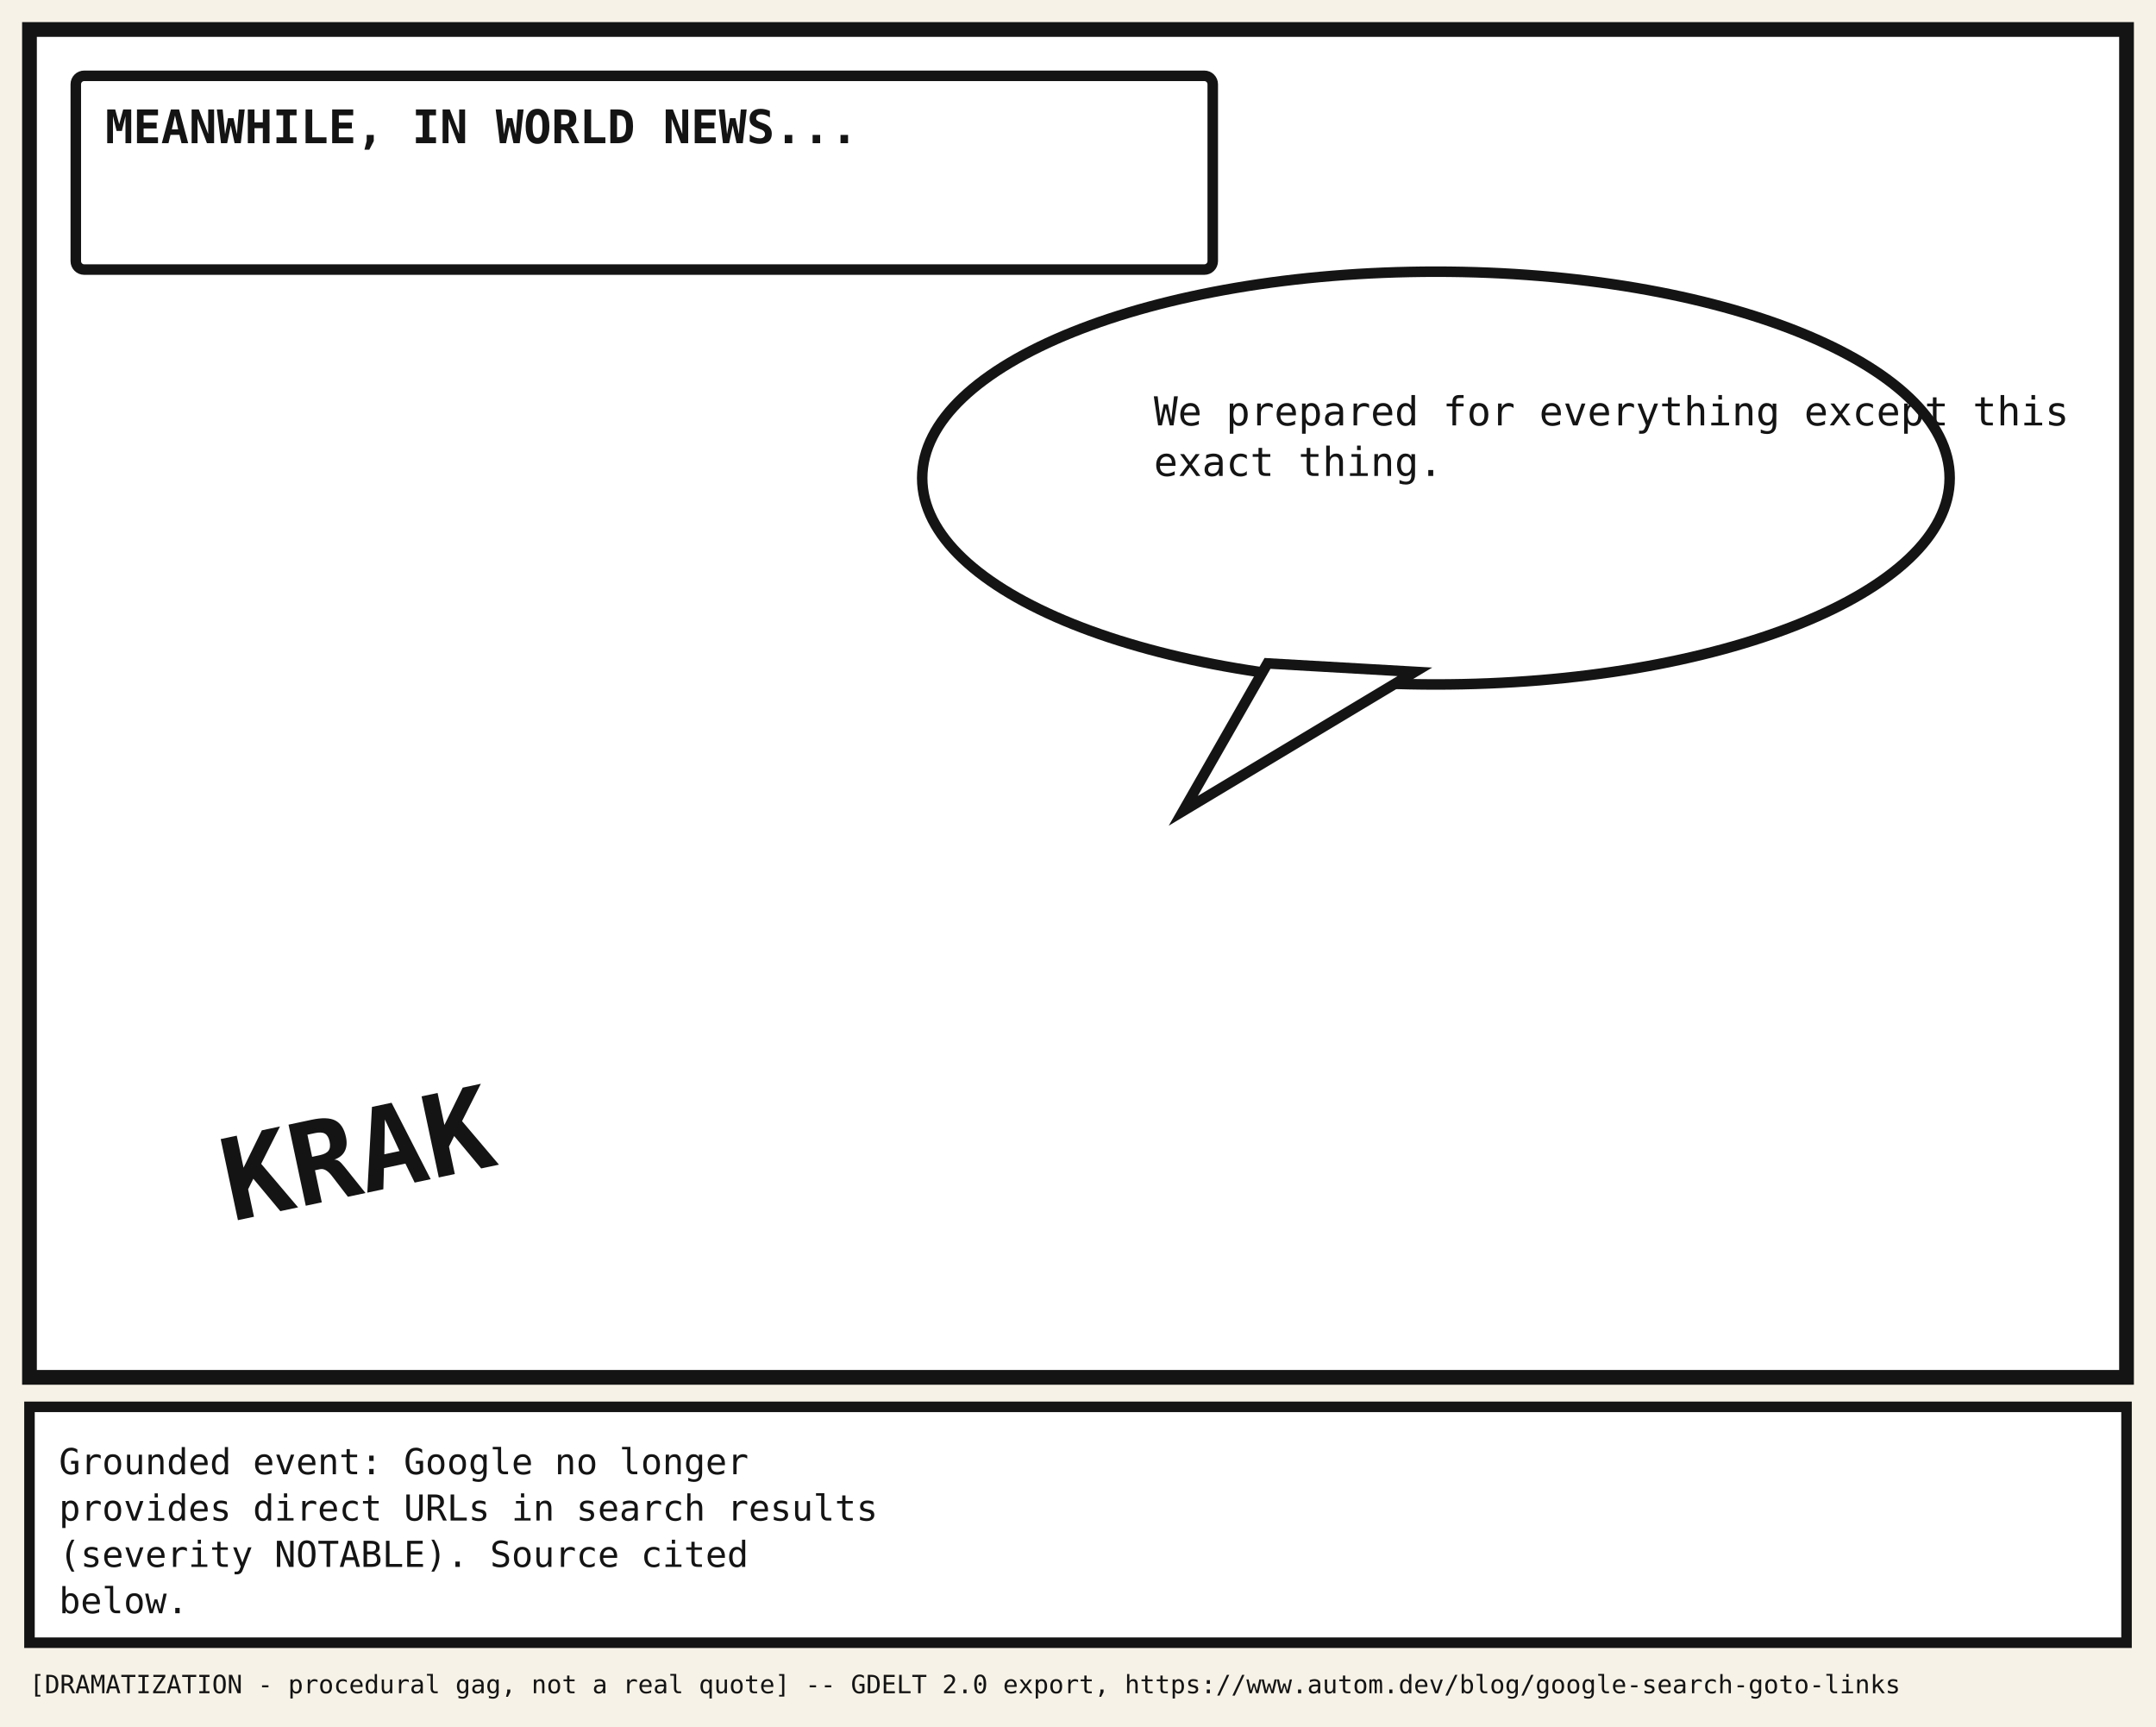
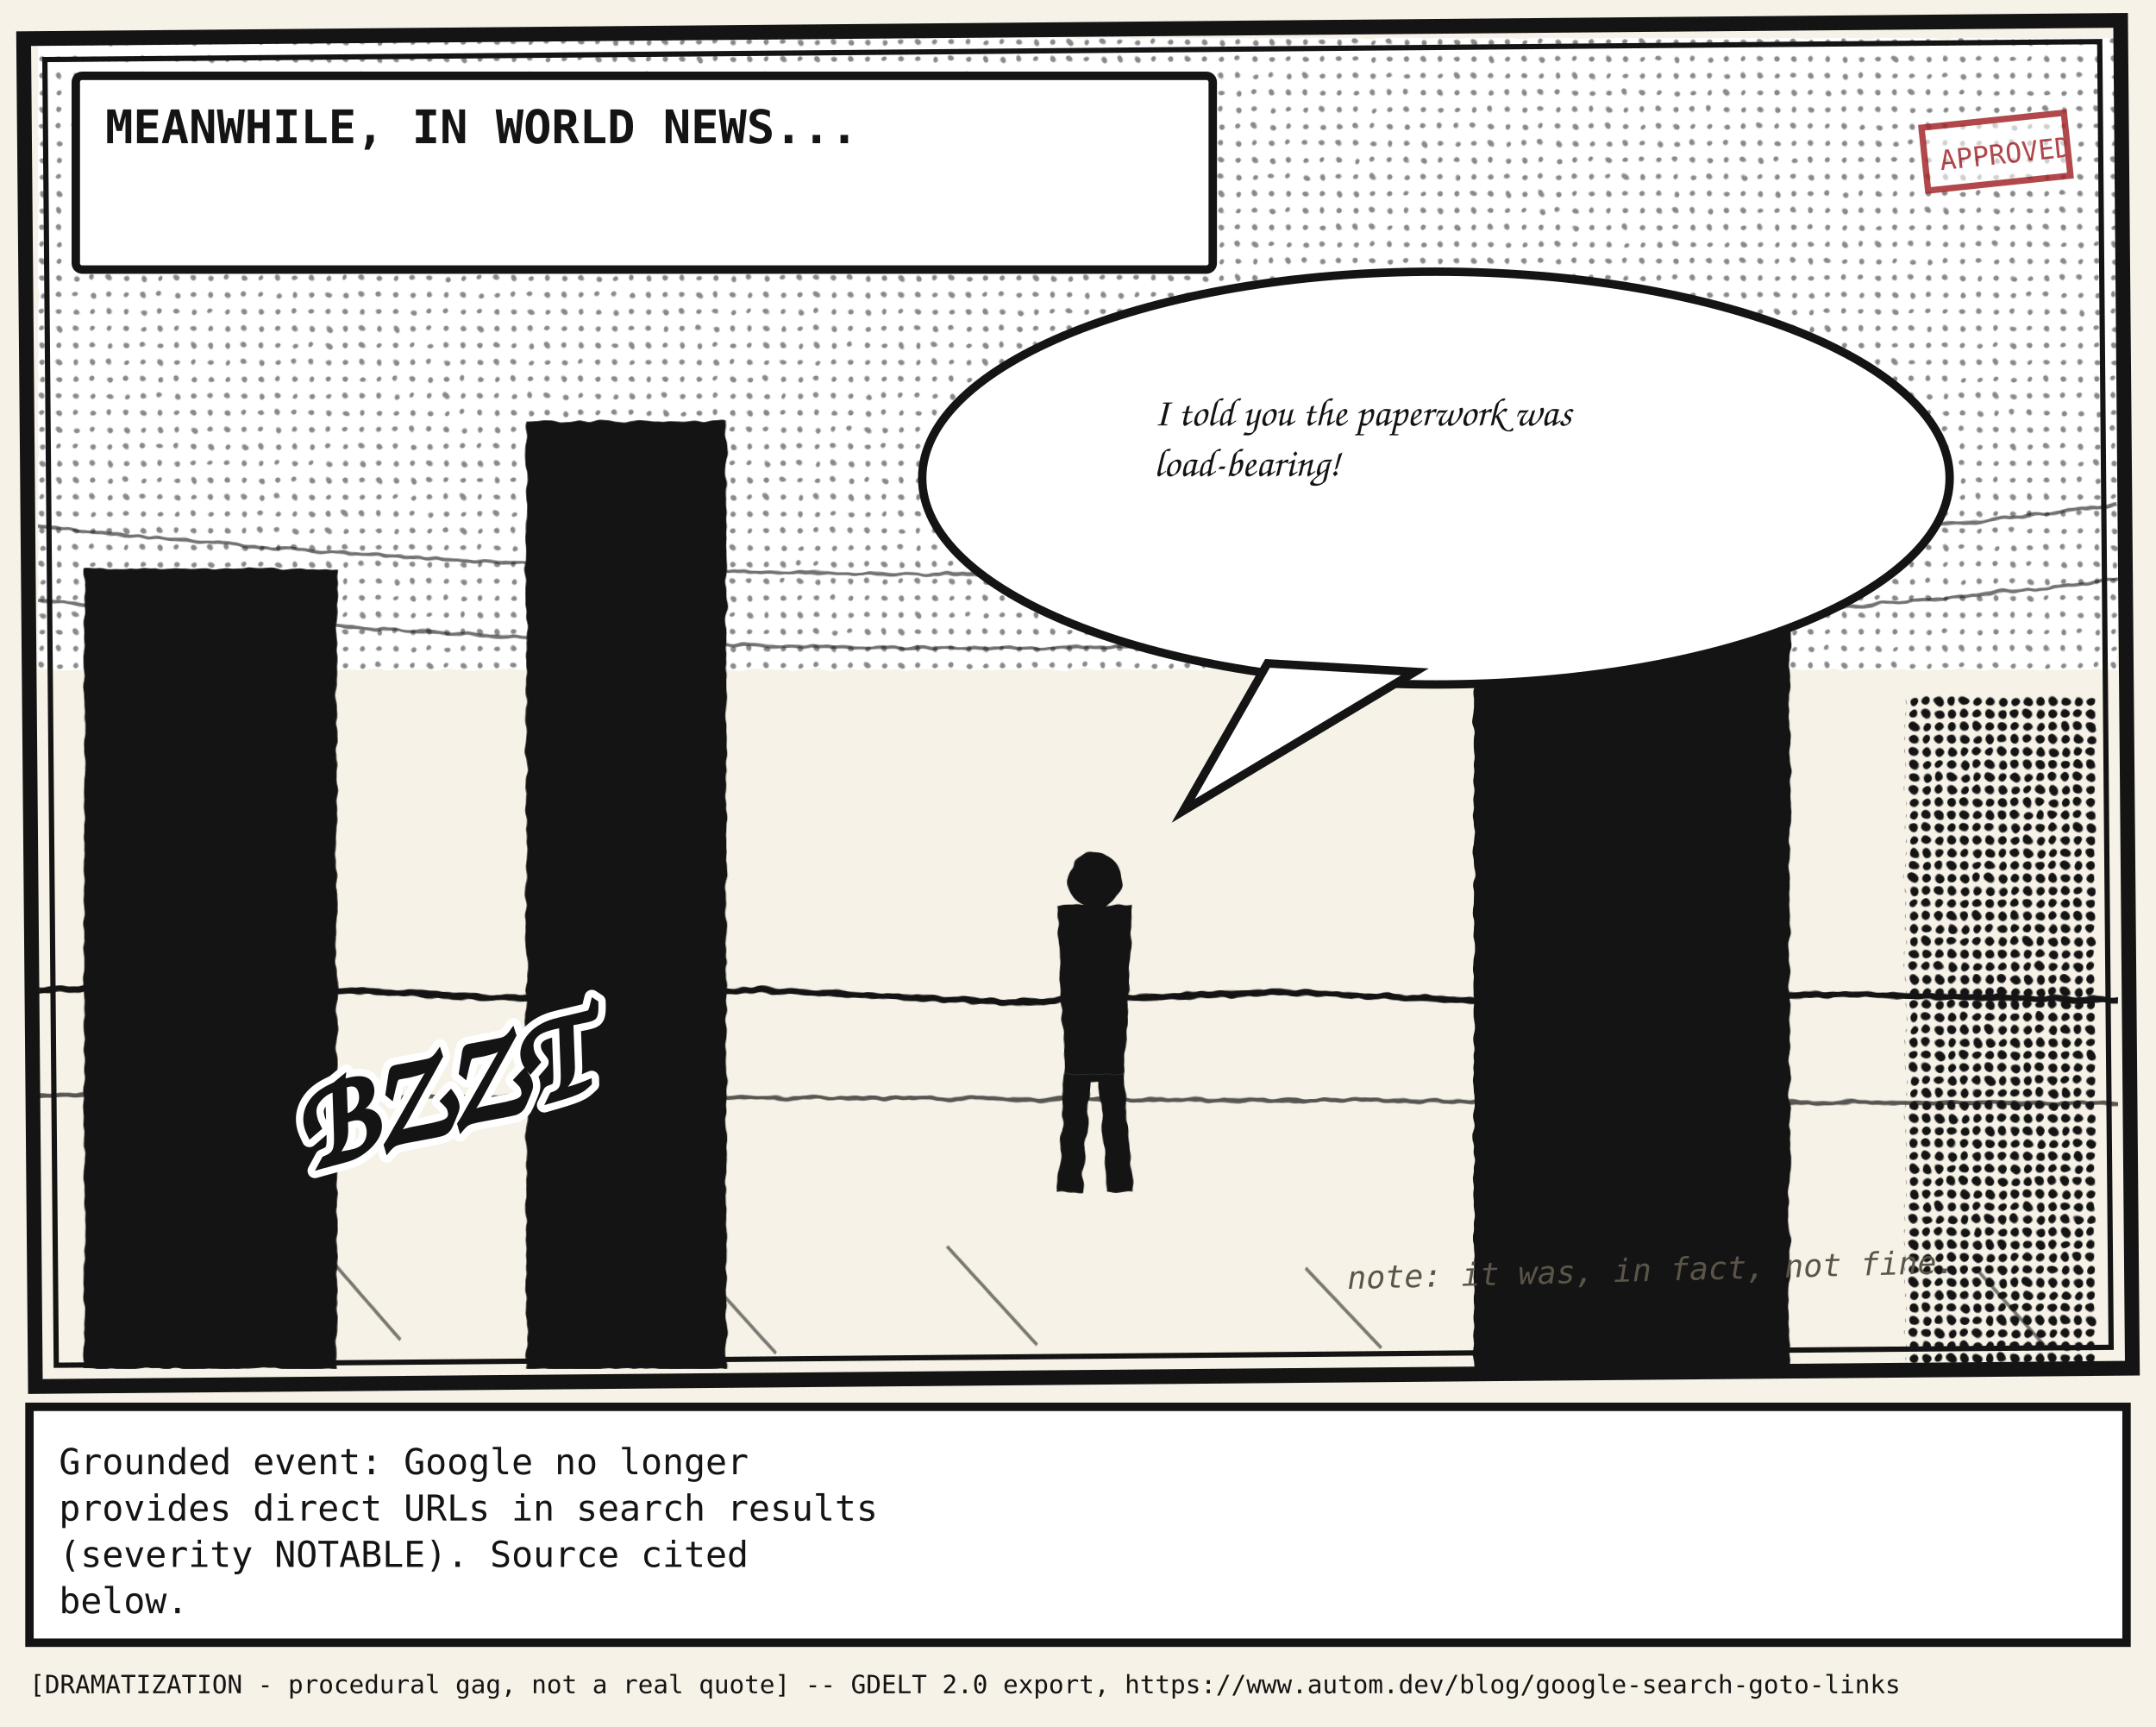
<svg xmlns="http://www.w3.org/2000/svg" width="1024" height="820" viewBox="0 0 1024 820">
+   <defs>
+     <pattern id="screentone" width="8" height="8" patternUnits="userSpaceOnUse">
+       <circle cx="4" cy="4" r="1.3" fill="#141414" />
+     </pattern>
+     <pattern id="screentone-dark" width="6" height="6" patternUnits="userSpaceOnUse">
+       <circle cx="3" cy="3" r="2.1" fill="#141414" />
+     </pattern>
+     <pattern id="hatch" width="7" height="7" patternUnits="userSpaceOnUse" patternTransform="rotate(45)">
+       <line x1="0" y1="0" x2="0" y2="7" stroke="#141414" stroke-width="1.1" />
+     </pattern>
+     <filter id="ink" x="-4%" y="-4%" width="108%" height="108%">
+       <feTurbulence type="fractalNoise" baseFrequency="0.11" numOctaves="2" seed="7" result="n" />
+       <feDisplacementMap in="SourceGraphic" in2="n" scale="2.6" />
+     </filter>
+     <clipPath id="artz">
+       <rect x="18" y="18" width="988" height="632" />
+     </clipPath>
+   </defs>
  <rect width="1024" height="820" fill="#f7f2e7" />
-   <rect x="14" y="14" width="996" height="640" fill="#ffffff" stroke="#141414" stroke-width="7" />
-   <rect x="36" y="36" width="540" height="92" rx="4" fill="#ffffff" stroke="#141414" stroke-width="5" />
-   <text font-family="monospace" font-size="22" font-weight="bold" fill="#141414">
+   <g clip-path="url(#artz)" filter="url(#ink)">
+     <rect x="18" y="18" width="988" height="300" fill="#ffffff" />
+     <rect x="18" y="18" width="988" height="300" fill="url(#screentone)" opacity="0.5" />
+     <rect x="40" y="270" width="120" height="380" fill="#141414" />
+     <rect x="40" y="270" width="120" height="380" fill="url(#hatch)" opacity="0.35" />
+     <rect x="250" y="200" width="95" height="450" fill="#141414" />
+     <rect x="250" y="200" width="95" height="450" fill="url(#hatch)" opacity="0.25" />
+     <rect x="700" y="240" width="150" height="410" fill="#141414" />
+     <rect x="700" y="240" width="150" height="410" fill="url(#hatch)" opacity="0.3" />
+     <rect x="905" y="330" width="90" height="320" fill="url(#screentone-dark)" />
+     <path d="M18 470 L120 468 L240 474 L360 470 L480 476 L610 471 L740 477 L870 472 L1006 475" fill="none" stroke="#141414" stroke-width="3" />
+     <path d="M18 520 L1006 524" fill="none" stroke="#141414" stroke-width="2" opacity="0.7" />
+     <path d="M18 250 Q 500 300 1006 240" fill="none" stroke="#141414" stroke-width="1.6" opacity="0.6" />
+     <path d="M18 285 Q 500 335 1006 275" fill="none" stroke="#141414" stroke-width="1.6" opacity="0.6" />
+     <g transform="translate(520 470)">
+       <circle cx="0" cy="-52" r="13" fill="#141414" />
+       <path d="M-18 -40 L18 -40 L14 40 L-14 40 Z" fill="#141414" />
+       <path d="M-14 40 L-18 96 L-6 96 L-2 44 L2 44 L6 96 L18 96 L14 40 Z" fill="#141414" />
+     </g>
+     <g stroke="#141414" stroke-width="1.6" opacity="0.55">
+       <line x1="60" y1="600" x2="96" y2="640" />
+       <line x1="150" y1="590" x2="190" y2="636" />
+       <line x1="330" y1="600" x2="368" y2="642" />
+       <line x1="450" y1="592" x2="492" y2="638" />
+       <line x1="620" y1="602" x2="656" y2="640" />
+       <line x1="800" y1="594" x2="840" y2="638" />
+       <line x1="940" y1="604" x2="972" y2="640" />
+     </g>
+   </g>
+   <g transform="rotate(-0.500 512 334)">
+     <rect x="14" y="14" width="996" height="640" fill="none" stroke="#141414" stroke-width="7" />
+     <rect x="24" y="24" width="976" height="620" fill="none" stroke="#141414" stroke-width="2.5" />
+   </g>
+   <rect x="36" y="36" width="540" height="92" rx="3" fill="#ffffff" stroke="#141414" stroke-width="4" />
+   <text font-family="Iosevka, monospace" font-size="22" font-weight="bold" fill="#141414">
    <tspan x="50" y="68">MEANWHILE, IN WORLD NEWS...</tspan>
  </text>
-   <ellipse cx="682" cy="227" rx="244" ry="98" fill="#ffffff" stroke="#141414" stroke-width="5" />
-   <polygon points="602,315 562,385 672,319" fill="#ffffff" stroke="#141414" stroke-width="5" />
-   <text font-family="monospace" font-size="19" fill="#141414">
-     <tspan x="548" y="202">We prepared for everything except this</tspan>
-     <tspan x="548" y="226">exact thing.</tspan>
+   <ellipse cx="682" cy="227" rx="244" ry="98" fill="#ffffff" stroke="#141414" stroke-width="4" />
+   <polygon points="602,315 562,385 672,319" fill="#ffffff" stroke="#141414" stroke-width="4" />
+   <text font-family="Averia Gruesa Libre, Comic Sans MS, cursive" font-size="19" fill="#141414">
+     <tspan x="548" y="202">I told you the paperwork was</tspan>
+     <tspan x="548" y="226">load-bearing!</tspan>
  </text>
-   <text x="110" y="580" font-family="monospace" font-size="54" font-weight="bold" fill="#141414" transform="rotate(-12 110 580)">KRAK</text>
-   <rect x="14" y="668" width="996" height="112" fill="#ffffff" stroke="#141414" stroke-width="5" />
-   <text font-family="monospace" font-size="17" fill="#141414">
+   <text font-family="Averia Gruesa Libre, Comic Sans MS, cursive" font-weight="bold" fill="#ffffff" stroke="#ffffff" stroke-width="7" stroke-linejoin="round" x="146" y="557" font-size="61" transform="rotate(-16 146 557)">BZZT</text>
+   <text font-family="Averia Gruesa Libre, Comic Sans MS, cursive" font-weight="bold" fill="#141414" x="146" y="557" font-size="61" transform="rotate(-16 146 557)">BZZT</text>
+   <text x="640" y="612" font-family="Iosevka, monospace" font-size="15" font-style="italic" fill="#5a5548" transform="rotate(-1.5 640 612)">note: it was, in fact, not fine.</text>
+   <g transform="rotate(-6 948 72)" opacity="0.85">
+     <rect x="914" y="57" width="68" height="30" fill="#ffffff" fill-opacity="0.7" stroke="#a3282d" stroke-width="3" />
+     <text x="921" y="78" font-family="Iosevka, monospace" font-size="13" fill="#a3282d">APPROVED</text>
+   </g>
+   <rect x="14" y="668" width="996" height="112" fill="#ffffff" stroke="#141414" stroke-width="4" />
+   <text font-family="Iosevka, monospace" font-size="17" fill="#141414">
    <tspan x="28" y="700">Grounded event: Google no longer</tspan>
    <tspan x="28" y="722">provides direct URLs in search results</tspan>
    <tspan x="28" y="744">(severity NOTABLE). Source cited</tspan>
    <tspan x="28" y="766">below.</tspan>
  </text>
-   <text x="14" y="804" font-family="monospace" font-size="12" fill="#141414">[DRAMATIZATION - procedural gag, not a real quote] -- GDELT 2.0 export, https://www.autom.dev/blog/google-search-goto-links</text>
+   <text x="14" y="804" font-family="Iosevka, monospace" font-size="12" fill="#141414">[DRAMATIZATION - procedural gag, not a real quote] -- GDELT 2.0 export, https://www.autom.dev/blog/google-search-goto-links</text>
</svg>
